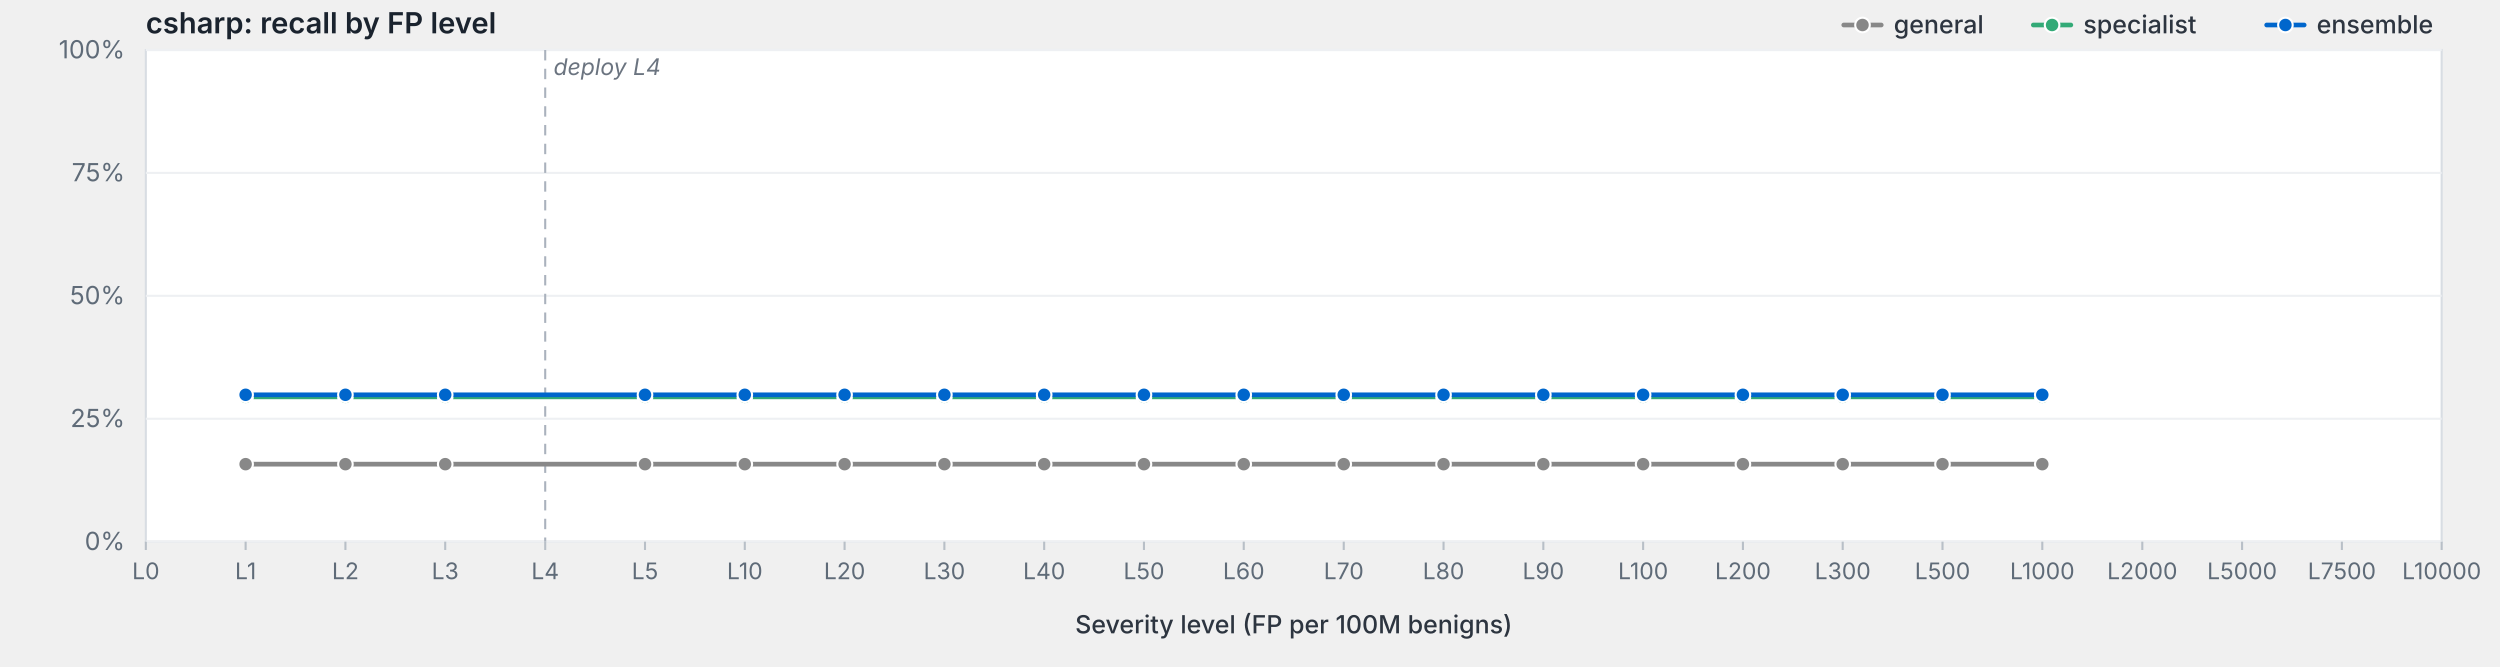
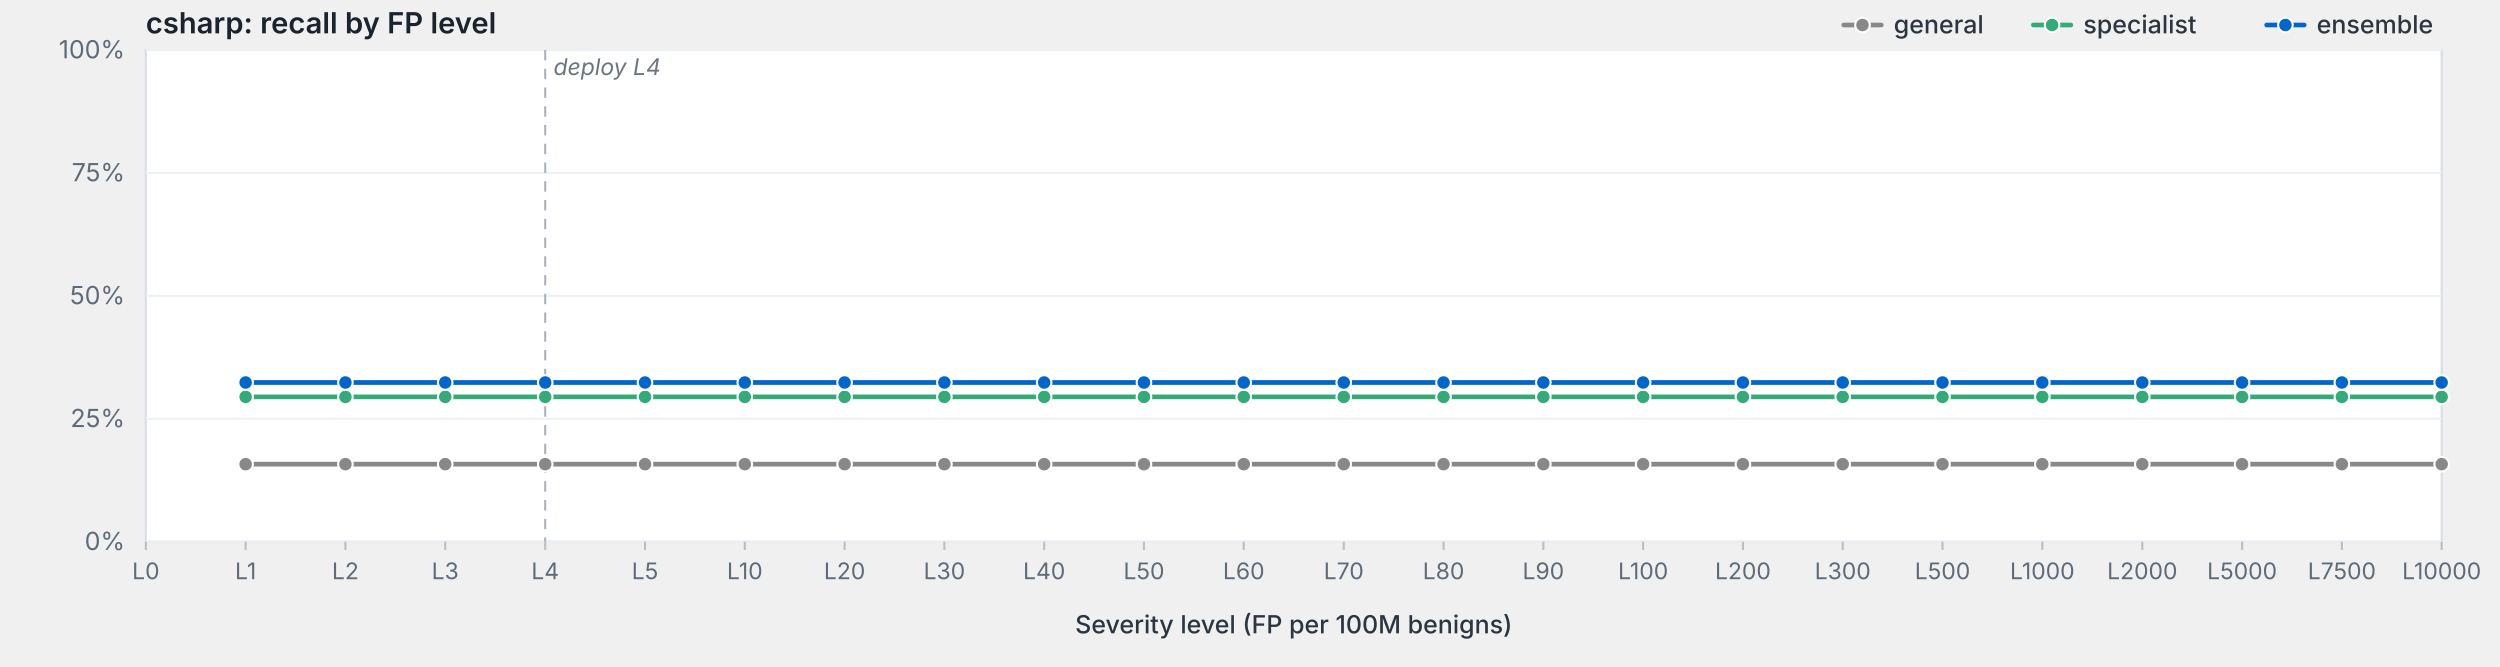
<svg xmlns="http://www.w3.org/2000/svg" viewBox="0 0 1200 320" width="1200" height="320" preserveAspectRatio="xMidYMid meet" role="img" aria-label="csharp: recall by FP level">
  <style>svg { background: #fdfdfd; }.frame { fill: #fff; stroke: #d8dde3; stroke-width: 1; }.grid { stroke: #eef0f3; stroke-width: 1; }.tick { stroke: #b8bfc7; stroke-width: 1; }.axis-label { fill: #5f6b78; font-family: -apple-system, BlinkMacSystemFont, "Segoe UI", system-ui, sans-serif; font-size: 12px; }.x-label { fill: #5f6b78; font-family: -apple-system, BlinkMacSystemFont, "Segoe UI", system-ui, sans-serif; font-size: 11px; }.axis-title { fill: #2d3540; font-family: -apple-system, BlinkMacSystemFont, "Segoe UI", system-ui, sans-serif; font-size: 12px; font-weight: 500; }.title { fill: #1a232e; font-family: -apple-system, BlinkMacSystemFont, "Segoe UI", system-ui, sans-serif; font-size: 14px; font-weight: 600; }.deploy-marker { stroke: #aab2bd; stroke-width: 1; stroke-dasharray: 5,4; }.deploy-label { fill: #6b7480; font-family: -apple-system, BlinkMacSystemFont, "Segoe UI", system-ui, sans-serif; font-size: 11px; font-style: italic; }.curve { fill: none; stroke-width: 2.25; stroke-linejoin: round; stroke-linecap: round; }.marker { stroke: #fff; stroke-width: 1; }.legend-text { fill: #2d3540; font-family: -apple-system, BlinkMacSystemFont, "Segoe UI", system-ui, sans-serif; font-size: 12px; font-weight: 500; }</style>
  <text class="title" x="70" y="16">csharp: recall by FP level</text>
  <rect class="frame" x="70" y="24" width="1102" height="236" />
  <line class="grid" x1="70" y1="260.0" x2="1172" y2="260.0" />
  <text class="axis-label" x="60" y="264.0" text-anchor="end">0%</text>
  <line class="grid" x1="70" y1="201.0" x2="1172" y2="201.0" />
  <text class="axis-label" x="60" y="205.0" text-anchor="end">25%</text>
  <line class="grid" x1="70" y1="142.0" x2="1172" y2="142.0" />
  <text class="axis-label" x="60" y="146.0" text-anchor="end">50%</text>
  <line class="grid" x1="70" y1="83.0" x2="1172" y2="83.0" />
  <text class="axis-label" x="60" y="87.0" text-anchor="end">75%</text>
  <line class="grid" x1="70" y1="24.0" x2="1172" y2="24.0" />
  <text class="axis-label" x="60" y="28.0" text-anchor="end">100%</text>
  <line class="deploy-marker" x1="261.7" y1="24" x2="261.7" y2="260" />
  <text class="deploy-label" x="265.7" y="36" text-anchor="start">deploy L4</text>
  <line class="tick" x1="70.0" y1="260" x2="70.0" y2="264" />
  <text class="x-label" x="70.0" y="278" text-anchor="middle">L0</text>
  <line class="tick" x1="117.9" y1="260" x2="117.9" y2="264" />
  <text class="x-label" x="117.9" y="278" text-anchor="middle">L1</text>
  <line class="tick" x1="165.8" y1="260" x2="165.8" y2="264" />
  <text class="x-label" x="165.8" y="278" text-anchor="middle">L2</text>
  <line class="tick" x1="213.7" y1="260" x2="213.7" y2="264" />
  <text class="x-label" x="213.7" y="278" text-anchor="middle">L3</text>
  <line class="tick" x1="261.7" y1="260" x2="261.7" y2="264" />
  <text class="x-label" x="261.7" y="278" text-anchor="middle">L4</text>
  <line class="tick" x1="309.6" y1="260" x2="309.6" y2="264" />
  <text class="x-label" x="309.6" y="278" text-anchor="middle">L5</text>
  <line class="tick" x1="357.5" y1="260" x2="357.5" y2="264" />
  <text class="x-label" x="357.5" y="278" text-anchor="middle">L10</text>
  <line class="tick" x1="405.4" y1="260" x2="405.4" y2="264" />
  <text class="x-label" x="405.4" y="278" text-anchor="middle">L20</text>
  <line class="tick" x1="453.3" y1="260" x2="453.3" y2="264" />
  <text class="x-label" x="453.3" y="278" text-anchor="middle">L30</text>
  <line class="tick" x1="501.2" y1="260" x2="501.2" y2="264" />
  <text class="x-label" x="501.2" y="278" text-anchor="middle">L40</text>
  <line class="tick" x1="549.1" y1="260" x2="549.1" y2="264" />
  <text class="x-label" x="549.1" y="278" text-anchor="middle">L50</text>
  <line class="tick" x1="597.0" y1="260" x2="597.0" y2="264" />
  <text class="x-label" x="597.0" y="278" text-anchor="middle">L60</text>
  <line class="tick" x1="645.0" y1="260" x2="645.0" y2="264" />
  <text class="x-label" x="645.0" y="278" text-anchor="middle">L70</text>
  <line class="tick" x1="692.9" y1="260" x2="692.9" y2="264" />
  <text class="x-label" x="692.9" y="278" text-anchor="middle">L80</text>
  <line class="tick" x1="740.8" y1="260" x2="740.8" y2="264" />
  <text class="x-label" x="740.8" y="278" text-anchor="middle">L90</text>
  <line class="tick" x1="788.7" y1="260" x2="788.7" y2="264" />
  <text class="x-label" x="788.7" y="278" text-anchor="middle">L100</text>
  <line class="tick" x1="836.6" y1="260" x2="836.6" y2="264" />
  <text class="x-label" x="836.6" y="278" text-anchor="middle">L200</text>
  <line class="tick" x1="884.5" y1="260" x2="884.5" y2="264" />
  <text class="x-label" x="884.5" y="278" text-anchor="middle">L300</text>
  <line class="tick" x1="932.4" y1="260" x2="932.4" y2="264" />
  <text class="x-label" x="932.4" y="278" text-anchor="middle">L500</text>
  <line class="tick" x1="980.3" y1="260" x2="980.3" y2="264" />
  <text class="x-label" x="980.3" y="278" text-anchor="middle">L1000</text>
  <line class="tick" x1="1028.3" y1="260" x2="1028.3" y2="264" />
  <text class="x-label" x="1028.3" y="278" text-anchor="middle">L2000</text>
  <line class="tick" x1="1076.2" y1="260" x2="1076.2" y2="264" />
  <text class="x-label" x="1076.2" y="278" text-anchor="middle">L5000</text>
  <line class="tick" x1="1124.1" y1="260" x2="1124.1" y2="264" />
  <text class="x-label" x="1124.1" y="278" text-anchor="middle">L7500</text>
  <line class="tick" x1="1172.0" y1="260" x2="1172.0" y2="264" />
  <text class="x-label" x="1172.0" y="278" text-anchor="middle">L10000</text>
  <text class="axis-title" x="621.0" y="304" text-anchor="middle">Severity level (FP per 100M benigns)</text>
-   <path class="curve" d="M117.9,222.8 L165.8,222.8 L213.7,222.8 L309.6,222.8 L357.5,222.8 L405.4,222.8 L453.3,222.8 L501.2,222.8 L549.1,222.8 L597.0,222.8 L645.0,222.8 L692.9,222.8 L740.8,222.8 L788.7,222.8 L836.6,222.8 L884.5,222.8 L932.4,222.8 L980.3,222.8" stroke="#888" />
+   <path class="curve" d="M117.9,222.8 L165.8,222.8 L213.7,222.8 L261.7,222.8 L309.6,222.8 L357.5,222.8 L405.4,222.8 L453.3,222.8 L501.2,222.8 L549.1,222.8 L597.0,222.8 L645.0,222.8 L692.9,222.8 L740.8,222.8 L788.7,222.8 L836.6,222.8 L884.5,222.8 L932.4,222.8 L980.3,222.8 L1028.3,222.8 L1076.2,222.8 L1124.1,222.8 L1172.0,222.8" stroke="#888" />
  <circle class="marker" cx="117.9" cy="222.8" r="3.5" fill="#888" />
  <circle class="marker" cx="165.8" cy="222.8" r="3.5" fill="#888" />
  <circle class="marker" cx="213.7" cy="222.8" r="3.5" fill="#888" />
+   <circle class="marker" cx="261.7" cy="222.8" r="3.5" fill="#888" />
  <circle class="marker" cx="309.6" cy="222.8" r="3.5" fill="#888" />
  <circle class="marker" cx="357.5" cy="222.8" r="3.5" fill="#888" />
  <circle class="marker" cx="405.4" cy="222.8" r="3.5" fill="#888" />
  <circle class="marker" cx="453.3" cy="222.8" r="3.5" fill="#888" />
  <circle class="marker" cx="501.2" cy="222.8" r="3.5" fill="#888" />
  <circle class="marker" cx="549.1" cy="222.8" r="3.5" fill="#888" />
  <circle class="marker" cx="597.0" cy="222.8" r="3.5" fill="#888" />
  <circle class="marker" cx="645.0" cy="222.8" r="3.5" fill="#888" />
  <circle class="marker" cx="692.9" cy="222.8" r="3.5" fill="#888" />
  <circle class="marker" cx="740.8" cy="222.8" r="3.5" fill="#888" />
  <circle class="marker" cx="788.7" cy="222.8" r="3.5" fill="#888" />
  <circle class="marker" cx="836.6" cy="222.8" r="3.5" fill="#888" />
  <circle class="marker" cx="884.5" cy="222.8" r="3.5" fill="#888" />
  <circle class="marker" cx="932.4" cy="222.8" r="3.5" fill="#888" />
  <circle class="marker" cx="980.3" cy="222.8" r="3.5" fill="#888" />
-   <path class="curve" d="M117.9,190.5 L165.8,190.5 L213.7,190.5 L309.6,190.5 L357.5,190.5 L405.4,190.5 L453.3,190.5 L501.2,190.5 L549.1,190.5 L597.0,190.5 L645.0,190.5 L692.9,190.5 L740.8,190.5 L788.7,190.5 L836.6,190.5 L884.5,190.5 L932.4,190.5 L980.3,190.5" stroke="#3a7" />
+   <circle class="marker" cx="1028.3" cy="222.8" r="3.5" fill="#888" />
+   <circle class="marker" cx="1076.2" cy="222.8" r="3.5" fill="#888" />
+   <circle class="marker" cx="1124.1" cy="222.8" r="3.5" fill="#888" />
+   <circle class="marker" cx="1172.0" cy="222.8" r="3.5" fill="#888" />
+   <path class="curve" d="M117.9,190.5 L165.8,190.5 L213.7,190.5 L261.7,190.5 L309.6,190.5 L357.5,190.5 L405.4,190.5 L453.3,190.5 L501.2,190.5 L549.1,190.5 L597.0,190.5 L645.0,190.5 L692.9,190.5 L740.8,190.5 L788.7,190.5 L836.6,190.5 L884.5,190.5 L932.4,190.5 L980.3,190.5 L1028.3,190.5 L1076.2,190.5 L1124.1,190.5 L1172.0,190.5" stroke="#3a7" />
  <circle class="marker" cx="117.9" cy="190.5" r="3.5" fill="#3a7" />
  <circle class="marker" cx="165.8" cy="190.5" r="3.5" fill="#3a7" />
  <circle class="marker" cx="213.7" cy="190.5" r="3.5" fill="#3a7" />
+   <circle class="marker" cx="261.7" cy="190.5" r="3.5" fill="#3a7" />
  <circle class="marker" cx="309.6" cy="190.5" r="3.5" fill="#3a7" />
  <circle class="marker" cx="357.5" cy="190.5" r="3.5" fill="#3a7" />
  <circle class="marker" cx="405.4" cy="190.5" r="3.5" fill="#3a7" />
  <circle class="marker" cx="453.3" cy="190.5" r="3.5" fill="#3a7" />
  <circle class="marker" cx="501.2" cy="190.5" r="3.5" fill="#3a7" />
  <circle class="marker" cx="549.1" cy="190.5" r="3.5" fill="#3a7" />
  <circle class="marker" cx="597.0" cy="190.5" r="3.5" fill="#3a7" />
  <circle class="marker" cx="645.0" cy="190.5" r="3.5" fill="#3a7" />
  <circle class="marker" cx="692.9" cy="190.5" r="3.5" fill="#3a7" />
  <circle class="marker" cx="740.8" cy="190.5" r="3.5" fill="#3a7" />
  <circle class="marker" cx="788.7" cy="190.5" r="3.5" fill="#3a7" />
  <circle class="marker" cx="836.6" cy="190.5" r="3.5" fill="#3a7" />
  <circle class="marker" cx="884.5" cy="190.5" r="3.5" fill="#3a7" />
  <circle class="marker" cx="932.4" cy="190.5" r="3.5" fill="#3a7" />
  <circle class="marker" cx="980.3" cy="190.5" r="3.5" fill="#3a7" />
-   <path class="curve" d="M117.9,189.5 L165.8,189.5 L213.7,189.5 L309.6,189.5 L357.5,189.5 L405.4,189.5 L453.3,189.5 L501.2,189.5 L549.1,189.5 L597.0,189.5 L645.0,189.5 L692.9,189.5 L740.8,189.5 L788.7,189.5 L836.6,189.5 L884.5,189.5 L932.4,189.5 L980.3,189.5" stroke="#06c" />
-   <circle class="marker" cx="117.9" cy="189.5" r="3.5" fill="#06c" />
-   <circle class="marker" cx="165.8" cy="189.5" r="3.5" fill="#06c" />
-   <circle class="marker" cx="213.7" cy="189.5" r="3.5" fill="#06c" />
-   <circle class="marker" cx="309.6" cy="189.5" r="3.5" fill="#06c" />
-   <circle class="marker" cx="357.5" cy="189.5" r="3.5" fill="#06c" />
-   <circle class="marker" cx="405.4" cy="189.5" r="3.5" fill="#06c" />
-   <circle class="marker" cx="453.3" cy="189.5" r="3.5" fill="#06c" />
-   <circle class="marker" cx="501.2" cy="189.5" r="3.5" fill="#06c" />
-   <circle class="marker" cx="549.1" cy="189.5" r="3.5" fill="#06c" />
-   <circle class="marker" cx="597.0" cy="189.5" r="3.5" fill="#06c" />
-   <circle class="marker" cx="645.0" cy="189.5" r="3.5" fill="#06c" />
-   <circle class="marker" cx="692.9" cy="189.5" r="3.5" fill="#06c" />
-   <circle class="marker" cx="740.8" cy="189.5" r="3.5" fill="#06c" />
-   <circle class="marker" cx="788.7" cy="189.5" r="3.5" fill="#06c" />
-   <circle class="marker" cx="836.6" cy="189.5" r="3.5" fill="#06c" />
-   <circle class="marker" cx="884.5" cy="189.5" r="3.5" fill="#06c" />
-   <circle class="marker" cx="932.4" cy="189.5" r="3.5" fill="#06c" />
-   <circle class="marker" cx="980.3" cy="189.5" r="3.5" fill="#06c" />
+   <circle class="marker" cx="1028.3" cy="190.5" r="3.5" fill="#3a7" />
+   <circle class="marker" cx="1076.2" cy="190.5" r="3.5" fill="#3a7" />
+   <circle class="marker" cx="1124.1" cy="190.5" r="3.5" fill="#3a7" />
+   <circle class="marker" cx="1172.0" cy="190.5" r="3.5" fill="#3a7" />
+   <path class="curve" d="M117.9,183.6 L165.8,183.6 L213.7,183.6 L261.7,183.6 L309.6,183.6 L357.5,183.6 L405.4,183.6 L453.3,183.6 L501.2,183.6 L549.1,183.6 L597.0,183.6 L645.0,183.6 L692.9,183.6 L740.8,183.6 L788.7,183.6 L836.6,183.6 L884.5,183.6 L932.4,183.6 L980.3,183.6 L1028.3,183.6 L1076.2,183.6 L1124.1,183.6 L1172.0,183.6" stroke="#06c" />
+   <circle class="marker" cx="117.9" cy="183.6" r="3.5" fill="#06c" />
+   <circle class="marker" cx="165.8" cy="183.6" r="3.5" fill="#06c" />
+   <circle class="marker" cx="213.7" cy="183.6" r="3.5" fill="#06c" />
+   <circle class="marker" cx="261.7" cy="183.6" r="3.5" fill="#06c" />
+   <circle class="marker" cx="309.6" cy="183.6" r="3.5" fill="#06c" />
+   <circle class="marker" cx="357.5" cy="183.6" r="3.5" fill="#06c" />
+   <circle class="marker" cx="405.4" cy="183.6" r="3.5" fill="#06c" />
+   <circle class="marker" cx="453.3" cy="183.6" r="3.5" fill="#06c" />
+   <circle class="marker" cx="501.2" cy="183.6" r="3.5" fill="#06c" />
+   <circle class="marker" cx="549.1" cy="183.6" r="3.5" fill="#06c" />
+   <circle class="marker" cx="597.0" cy="183.6" r="3.5" fill="#06c" />
+   <circle class="marker" cx="645.0" cy="183.6" r="3.5" fill="#06c" />
+   <circle class="marker" cx="692.9" cy="183.6" r="3.5" fill="#06c" />
+   <circle class="marker" cx="740.8" cy="183.6" r="3.5" fill="#06c" />
+   <circle class="marker" cx="788.7" cy="183.6" r="3.5" fill="#06c" />
+   <circle class="marker" cx="836.6" cy="183.6" r="3.5" fill="#06c" />
+   <circle class="marker" cx="884.5" cy="183.6" r="3.5" fill="#06c" />
+   <circle class="marker" cx="932.4" cy="183.6" r="3.5" fill="#06c" />
+   <circle class="marker" cx="980.3" cy="183.6" r="3.5" fill="#06c" />
+   <circle class="marker" cx="1028.3" cy="183.6" r="3.5" fill="#06c" />
+   <circle class="marker" cx="1076.2" cy="183.6" r="3.5" fill="#06c" />
+   <circle class="marker" cx="1124.1" cy="183.6" r="3.5" fill="#06c" />
+   <circle class="marker" cx="1172.0" cy="183.6" r="3.5" fill="#06c" />
  <line x1="1088.0" y1="12.0" x2="1106.0" y2="12.0" stroke="#06c" stroke-width="2.25" stroke-linecap="round" />
  <circle cx="1097.0" cy="12.0" r="3.5" fill="#06c" stroke="#fff" stroke-width="1" />
  <text class="legend-text" x="1112.0" y="16.0">ensemble</text>
  <line x1="976.0" y1="12.0" x2="994.0" y2="12.0" stroke="#3a7" stroke-width="2.25" stroke-linecap="round" />
  <circle cx="985.0" cy="12.0" r="3.5" fill="#3a7" stroke="#fff" stroke-width="1" />
  <text class="legend-text" x="1000.0" y="16.0">specialist</text>
  <line x1="885.0" y1="12.0" x2="903.0" y2="12.0" stroke="#888" stroke-width="2.25" stroke-linecap="round" />
  <circle cx="894.0" cy="12.0" r="3.5" fill="#888" stroke="#fff" stroke-width="1" />
  <text class="legend-text" x="909.0" y="16.0">general</text>
</svg>
